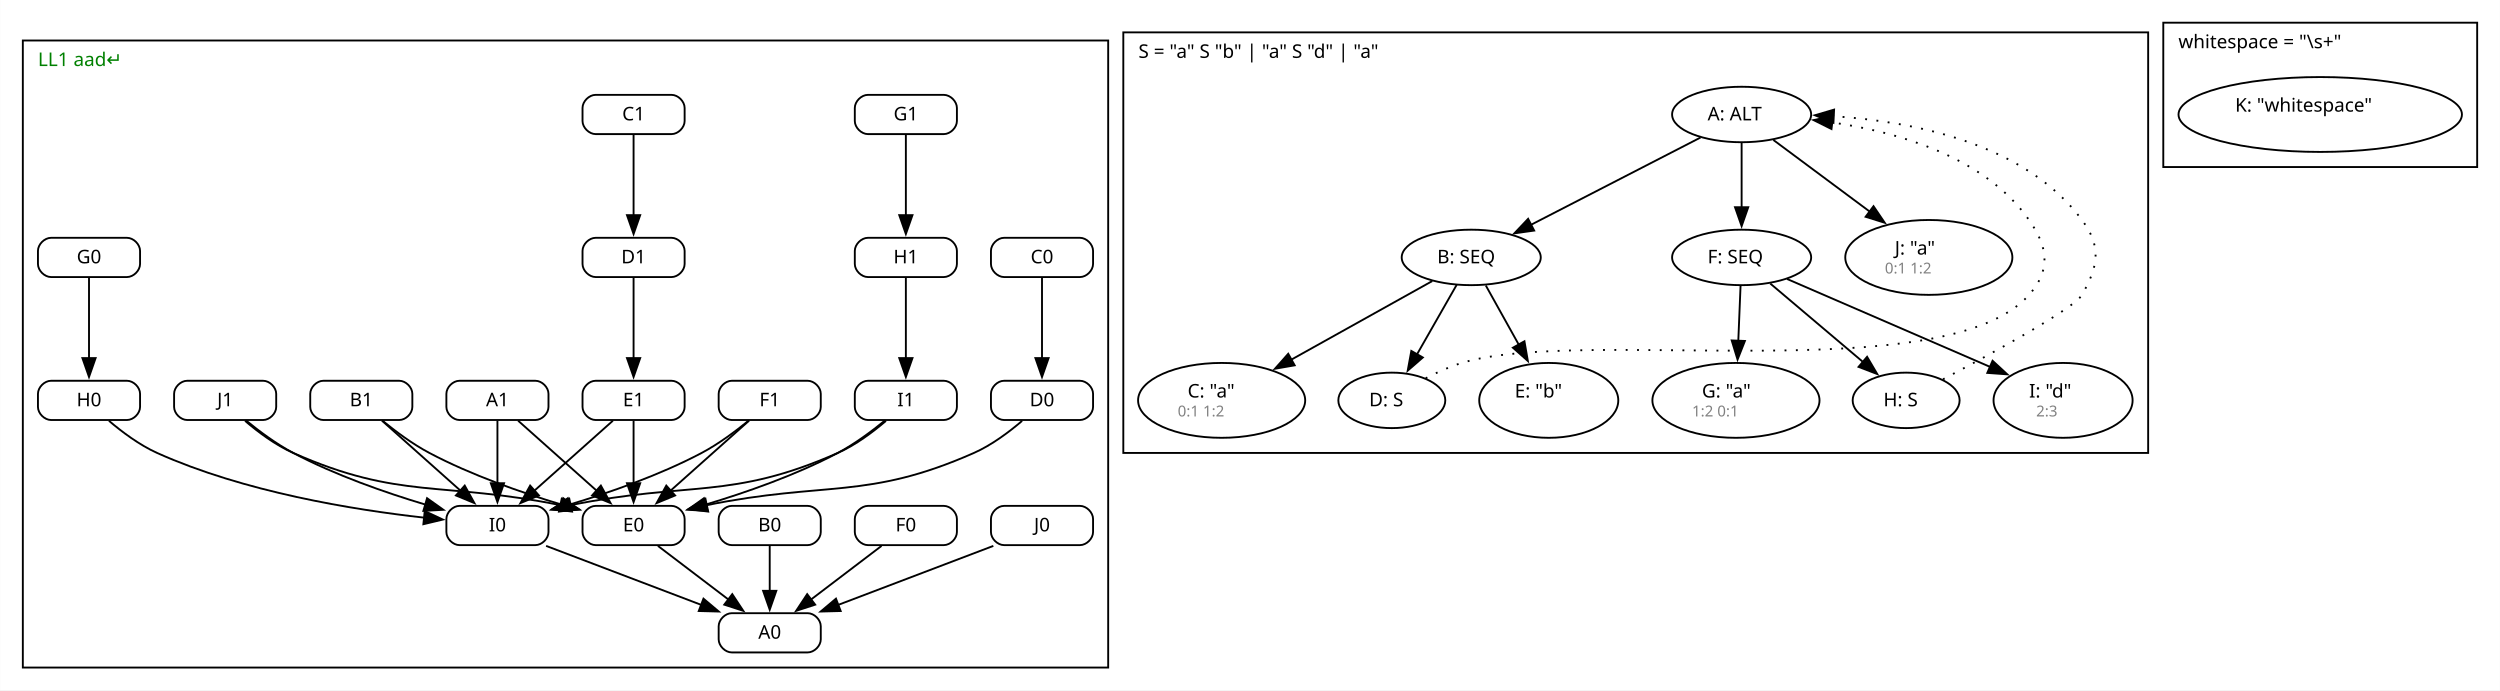
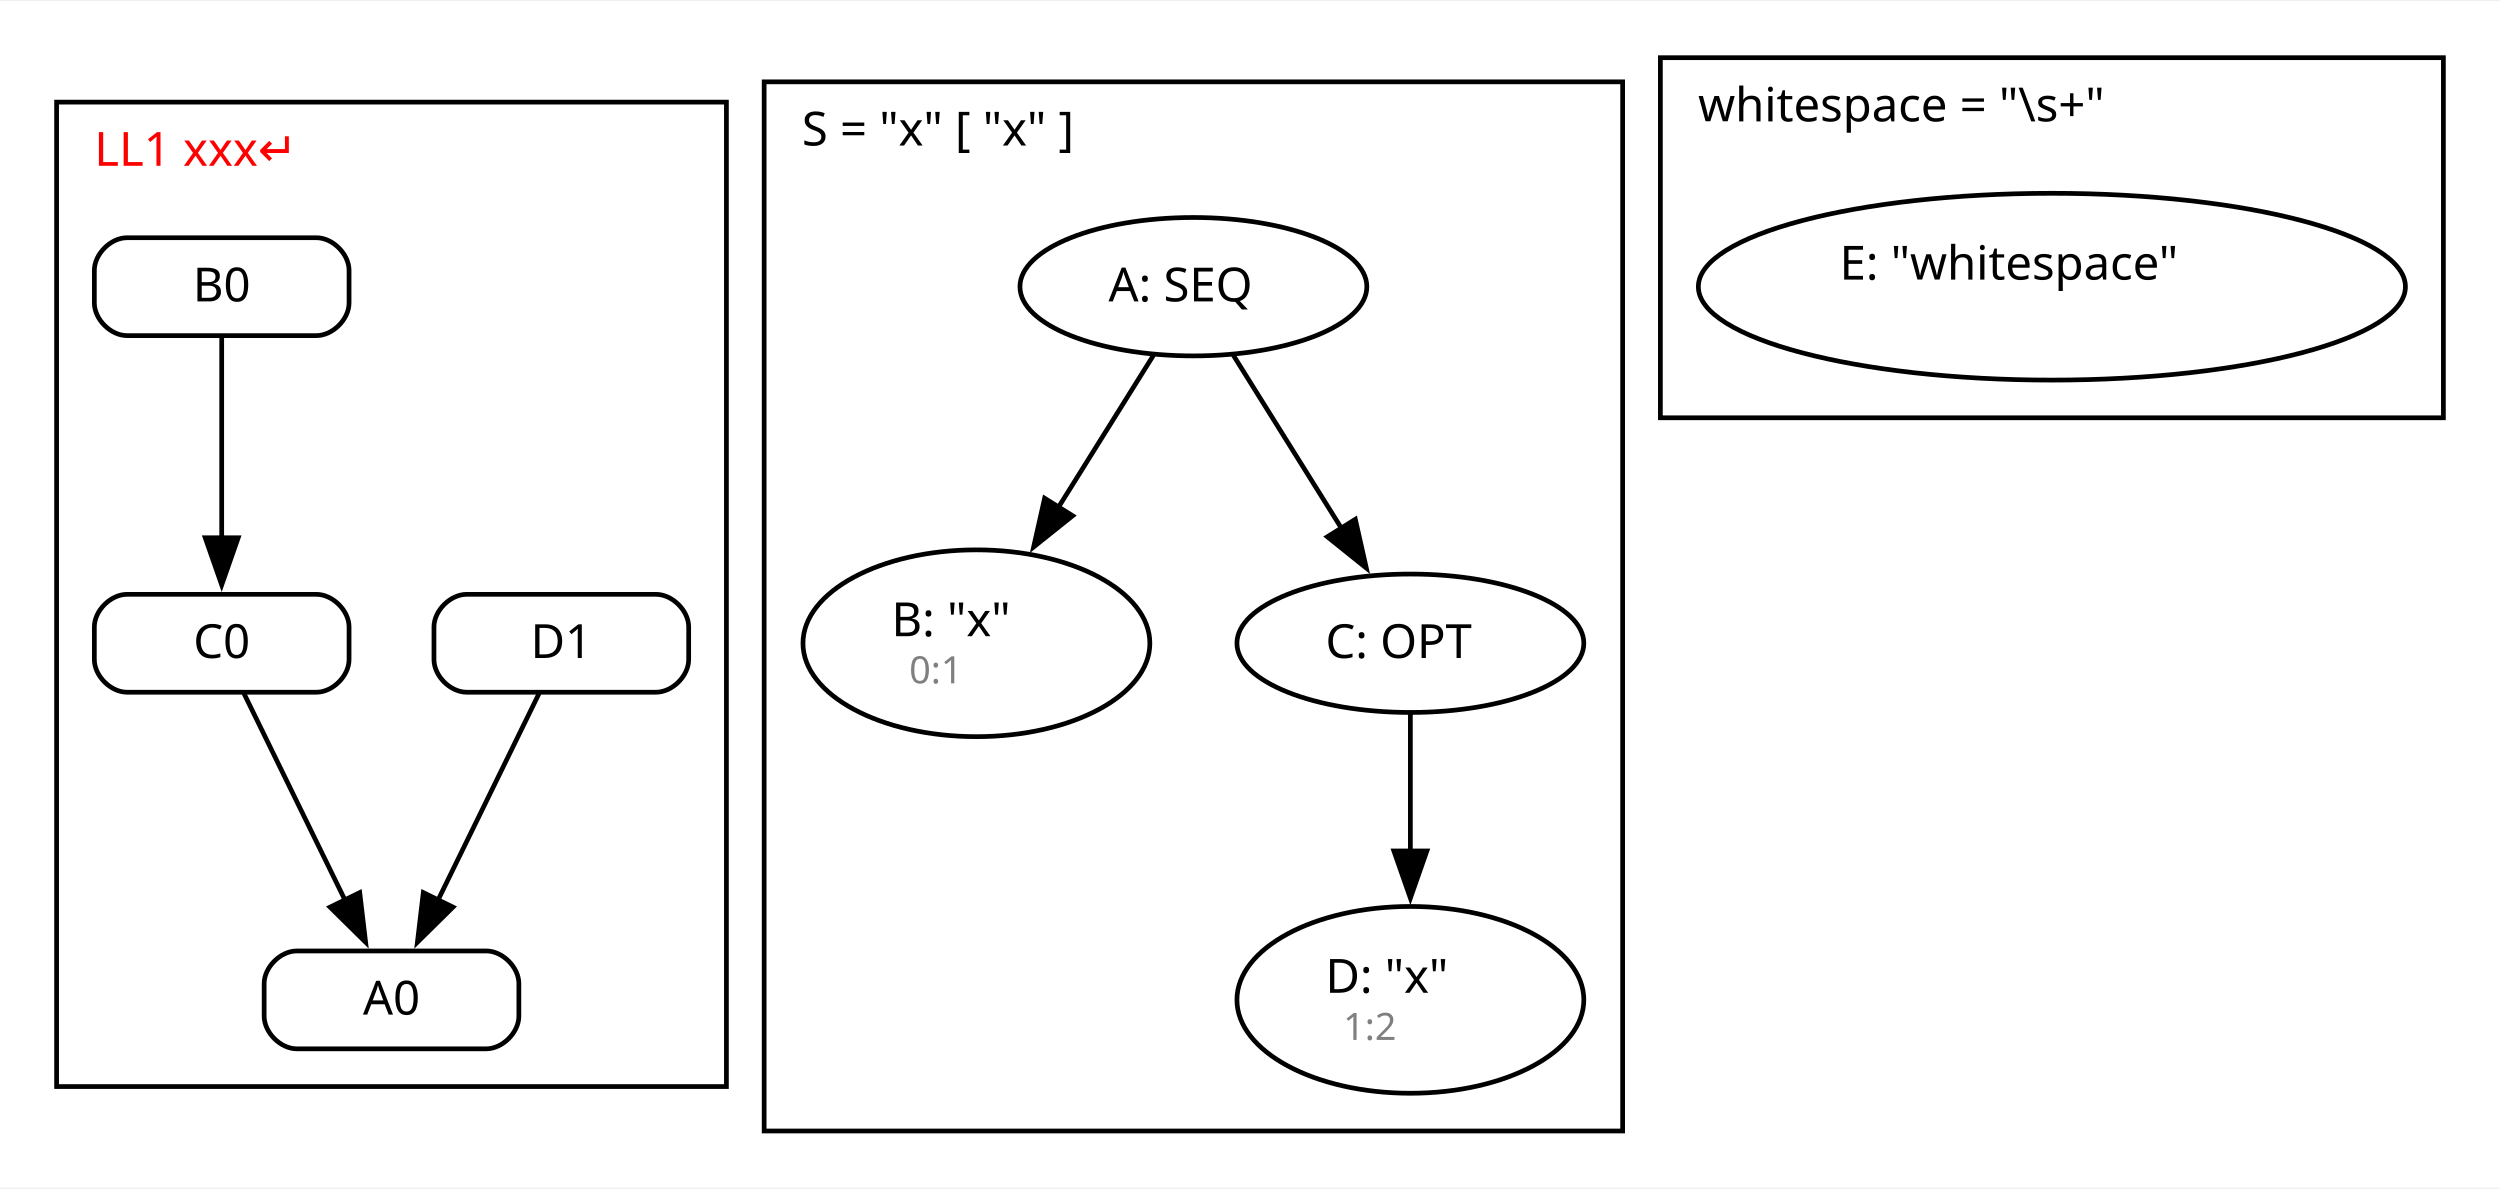
- <svg xmlns="http://www.w3.org/2000/svg" width="1322pt" height="365pt" viewBox="0.00 0.00 1322.00 365.04">
-   <g id="graph0" class="graph" transform="scale(1 1) rotate(0) translate(4 361.04)">
-     <polygon fill="white" stroke="none" points="-4,4 -4,-361.04 1318,-361.04 1318,4 -4,4" />
+ <svg xmlns="http://www.w3.org/2000/svg" width="530pt" height="252pt" viewBox="0.00 0.00 530.00 251.54">
+   <g id="graph0" class="graph" transform="scale(1 1) rotate(0) translate(4 247.54)">
+     <polygon fill="white" stroke="none" points="-4,4 -4,-247.54 526,-247.54 526,4 -4,4" />
+     <g id="clust3" class="cluster">
+       <polygon fill="none" stroke="black" points="348,-159.2 348,-235.54 514,-235.54 514,-159.2 348,-159.2" />
+       <text text-anchor="start" x="356" y="-222.04" font-family="Menlo" font-size="10.00">whitespace = "\s+"</text>
+     </g>
    <g id="clust1" class="cluster">
-       <polygon fill="none" stroke="black" points="8,-8 8,-339.62 582,-339.62 582,-8 8,-8" />
-       <text text-anchor="start" x="16" y="-326.12" font-family="Menlo" font-size="10.00" fill="green">LL1 aad↵</text>
+       <polygon fill="none" stroke="black" points="8,-17.42 8,-226.12 150,-226.12 150,-17.42 8,-17.42" />
+       <text text-anchor="start" x="16" y="-212.62" font-family="Menlo" font-size="10.00" fill="red">LL1 xxx↵</text>
    </g>
    <g id="clust2" class="cluster">
-       <polygon fill="none" stroke="black" points="590,-121.5 590,-343.92 1132,-343.92 1132,-121.5 590,-121.5" />
-       <text text-anchor="start" x="598" y="-330.42" font-family="Menlo" font-size="10.00">S = "a" S "b" | "a" S "d" | "a"</text>
-     </g>
-     <g id="clust3" class="cluster">
-       <polygon fill="none" stroke="black" points="1140,-272.7 1140,-349.04 1306,-349.04 1306,-272.7 1140,-272.7" />
-       <text text-anchor="start" x="1148" y="-335.54" font-family="Menlo" font-size="10.00">whitespace = "\s+"</text>
+       <polygon fill="none" stroke="black" points="158,-8 158,-230.42 340,-230.42 340,-8 158,-8" />
+       <text text-anchor="start" x="166" y="-216.92" font-family="Menlo" font-size="10.00">S = "x" [ "x" ]</text>
    </g>
    <g id="node1" class="node">
-       <path fill="none" stroke="black" d="M135.08,-159.67C135.08,-159.67 94.92,-159.67 94.92,-159.67 91.46,-159.67 88,-156.22 88,-152.76 88,-152.76 88,-145.84 88,-145.84 88,-142.38 91.46,-138.92 94.92,-138.92 94.92,-138.92 135.08,-138.92 135.08,-138.92 138.54,-138.92 142,-142.38 142,-145.84 142,-145.84 142,-152.76 142,-152.76 142,-156.22 138.54,-159.67 135.08,-159.67" />
-       <text text-anchor="middle" x="115" y="-146.17" font-family="Menlo" font-size="10.00">J1</text>
+       <path fill="none" stroke="black" d="M135.08,-121.77C135.08,-121.77 94.92,-121.77 94.92,-121.77 91.46,-121.77 88,-118.31 88,-114.86 88,-114.86 88,-107.94 88,-107.94 88,-104.48 91.46,-101.02 94.92,-101.02 94.92,-101.02 135.08,-101.02 135.08,-101.02 138.54,-101.02 142,-104.48 142,-107.94 142,-107.94 142,-114.86 142,-114.86 142,-118.31 138.54,-121.77 135.08,-121.77" />
+       <text text-anchor="middle" x="115" y="-108.27" font-family="Menlo" font-size="10.00">D1</text>
    </g>
    <g id="node2" class="node">
-       <path fill="none" stroke="black" d="M279.08,-93.5C279.08,-93.5 238.92,-93.5 238.92,-93.5 235.46,-93.5 232,-90.04 232,-86.58 232,-86.58 232,-79.67 232,-79.67 232,-76.21 235.46,-72.75 238.92,-72.75 238.92,-72.75 279.08,-72.75 279.08,-72.75 282.54,-72.75 286,-76.21 286,-79.67 286,-79.67 286,-86.58 286,-86.58 286,-90.04 282.54,-93.5 279.08,-93.5" />
-       <text text-anchor="middle" x="259" y="-80" font-family="Menlo" font-size="10.00">I0</text>
+       <path fill="none" stroke="black" d="M99.08,-46.17C99.08,-46.17 58.92,-46.17 58.92,-46.17 55.46,-46.17 52,-42.72 52,-39.26 52,-39.26 52,-32.34 52,-32.34 52,-28.88 55.46,-25.42 58.92,-25.42 58.92,-25.42 99.08,-25.42 99.08,-25.42 102.54,-25.42 106,-28.88 106,-32.34 106,-32.34 106,-39.26 106,-39.26 106,-42.72 102.54,-46.17 99.08,-46.17" />
+       <text text-anchor="middle" x="79" y="-32.67" font-family="Menlo" font-size="10.00">A0</text>
    </g>
    <g id="edge1" class="edge">
-       <path fill="none" stroke="black" d="M126.07,-138.66C132.9,-133.07 142.05,-126.24 151,-121.5 173.15,-109.78 199.73,-100.53 220.98,-94.16" />
-       <polygon fill="black" stroke="black" points="221.78,-97.57 230.41,-91.43 219.83,-90.85 221.78,-97.57" />
+       <path fill="none" stroke="black" d="M110.29,-100.78C104.88,-89.71 95.84,-71.23 88.87,-56.97" />
+       <polygon fill="black" stroke="black" points="92.03,-55.46 84.49,-48.02 85.74,-58.54 92.03,-55.46" />
    </g>
    <g id="node3" class="node">
-       <path fill="none" stroke="black" d="M351.08,-93.5C351.08,-93.5 310.92,-93.5 310.92,-93.5 307.46,-93.5 304,-90.04 304,-86.58 304,-86.58 304,-79.67 304,-79.67 304,-76.21 307.46,-72.75 310.92,-72.75 310.92,-72.75 351.08,-72.75 351.08,-72.75 354.54,-72.75 358,-76.21 358,-79.67 358,-79.67 358,-86.58 358,-86.58 358,-90.04 354.54,-93.5 351.08,-93.5" />
-       <text text-anchor="middle" x="331" y="-80" font-family="Menlo" font-size="10.00">E0</text>
+       <path fill="none" stroke="black" d="M63.08,-121.77C63.08,-121.77 22.92,-121.77 22.92,-121.77 19.46,-121.77 16,-118.31 16,-114.86 16,-114.86 16,-107.94 16,-107.94 16,-104.48 19.46,-101.02 22.92,-101.02 22.92,-101.02 63.08,-101.02 63.08,-101.02 66.54,-101.02 70,-104.48 70,-107.94 70,-107.94 70,-114.86 70,-114.86 70,-118.31 66.54,-121.77 63.08,-121.77" />
+       <text text-anchor="middle" x="43" y="-108.27" font-family="Menlo" font-size="10.00">C0</text>
    </g>
    <g id="edge2" class="edge">
-       <path fill="none" stroke="black" d="M125.53,-138.45C132.31,-132.65 141.59,-125.66 151,-121.5 207.49,-96.54 229.12,-106.7 292.53,-93.84" />
-       <polygon fill="black" stroke="black" points="293.01,-97.32 302.05,-91.79 291.53,-90.48 293.01,-97.32" />
+       <path fill="none" stroke="black" d="M47.71,-100.78C53.12,-89.71 62.16,-71.23 69.13,-56.97" />
+       <polygon fill="black" stroke="black" points="72.26,-58.54 73.51,-48.02 65.97,-55.46 72.26,-58.54" />
+     </g>
+     <g id="node4" class="node">
+       <path fill="none" stroke="black" d="M63.08,-197.37C63.08,-197.37 22.92,-197.37 22.92,-197.37 19.46,-197.37 16,-193.91 16,-190.45 16,-190.45 16,-183.54 16,-183.54 16,-180.08 19.46,-176.62 22.92,-176.62 22.92,-176.62 63.08,-176.62 63.08,-176.62 66.54,-176.62 70,-180.08 70,-183.54 70,-183.54 70,-190.45 70,-190.45 70,-193.91 66.54,-197.37 63.08,-197.37" />
+       <text text-anchor="middle" x="43" y="-183.87" font-family="Menlo" font-size="10.00">B0</text>
+     </g>
+     <g id="edge3" class="edge">
+       <path fill="none" stroke="black" d="M43,-176.37C43,-165.52 43,-147.55 43,-133.42" />
+       <polygon fill="black" stroke="black" points="46.5,-133.77 43,-123.77 39.5,-133.77 46.5,-133.77" />
    </g>
    <g id="node5" class="node">
-       <path fill="none" stroke="black" d="M423.08,-36.75C423.08,-36.75 382.92,-36.75 382.92,-36.75 379.46,-36.75 376,-33.29 376,-29.83 376,-29.83 376,-22.92 376,-22.92 376,-19.46 379.46,-16 382.92,-16 382.92,-16 423.08,-16 423.08,-16 426.54,-16 430,-19.46 430,-22.92 430,-22.92 430,-29.83 430,-29.83 430,-33.29 426.54,-36.75 423.08,-36.75" />
-       <text text-anchor="middle" x="403" y="-23.25" font-family="Menlo" font-size="10.00">A0</text>
+       <ellipse fill="none" stroke="black" cx="249" cy="-186.99" rx="36.77" ry="14.67" />
+       <text text-anchor="start" x="231" y="-183.87" font-family="Menlo" font-size="10.00">A: SEQ</text>
+     </g>
+     <g id="node6" class="node">
+       <ellipse fill="none" stroke="black" cx="203" cy="-111.4" rx="36.77" ry="19.8" />
+       <text text-anchor="start" x="185" y="-112.9" font-family="Menlo" font-size="10.00">B: "x"</text>
+       <text text-anchor="start" x="188.75" y="-102.9" font-family="Menlo" font-size="8.00" fill="gray"> 0:1 </text>
+       <text text-anchor="start" x="211.25" y="-102.9" font-family="Menlo" font-size="10.00"> </text>
+     </g>
+     <g id="edge4" class="edge">
+       <path fill="none" stroke="black" d="M240.56,-172.5C234.92,-163.47 227.3,-151.27 220.39,-140.23" />
+       <polygon fill="black" stroke="black" points="223.4,-138.43 215.13,-131.81 217.46,-142.14 223.4,-138.43" />
+     </g>
+     <g id="node7" class="node">
+       <ellipse fill="none" stroke="black" cx="295" cy="-111.4" rx="36.77" ry="14.67" />
+       <text text-anchor="start" x="277" y="-108.27" font-family="Menlo" font-size="10.00">C: OPT</text>
+     </g>
+     <g id="edge5" class="edge">
+       <path fill="none" stroke="black" d="M257.44,-172.5C263.88,-162.19 272.92,-147.73 280.51,-135.58" />
+       <polygon fill="black" stroke="black" points="283.33,-137.68 285.66,-127.34 277.39,-133.97 283.33,-137.68" />
+     </g>
+     <g id="node8" class="node">
+       <ellipse fill="none" stroke="black" cx="295" cy="-35.8" rx="36.77" ry="19.8" />
+       <text text-anchor="start" x="277" y="-37.3" font-family="Menlo" font-size="10.00">D: "x"</text>
+       <text text-anchor="start" x="280.75" y="-27.3" font-family="Menlo" font-size="8.00" fill="gray"> 1:2 </text>
+       <text text-anchor="start" x="303.25" y="-27.3" font-family="Menlo" font-size="10.00"> </text>
    </g>
    <g id="edge6" class="edge">
-       <path fill="none" stroke="black" d="M284.74,-72.34C307.58,-63.66 341.17,-50.88 366.72,-41.17" />
-       <polygon fill="black" stroke="black" points="367.96,-44.44 376.06,-37.62 365.47,-37.9 367.96,-44.44" />
-     </g>
-     <g id="edge16" class="edge">
-       <path fill="none" stroke="black" d="M343.87,-72.34C354.21,-64.47 368.97,-53.25 381.15,-43.99" />
-       <polygon fill="black" stroke="black" points="383.19,-46.83 389.03,-37.99 378.96,-41.26 383.19,-46.83" />
-     </g>
-     <g id="node4" class="node">
-       <path fill="none" stroke="black" d="M567.08,-93.5C567.08,-93.5 526.92,-93.5 526.92,-93.5 523.46,-93.5 520,-90.04 520,-86.58 520,-86.58 520,-79.67 520,-79.67 520,-76.21 523.46,-72.75 526.92,-72.75 526.92,-72.75 567.08,-72.75 567.08,-72.75 570.54,-72.75 574,-76.21 574,-79.67 574,-79.67 574,-86.58 574,-86.58 574,-90.04 570.54,-93.5 567.08,-93.5" />
-       <text text-anchor="middle" x="547" y="-80" font-family="Menlo" font-size="10.00">J0</text>
-     </g>
-     <g id="edge3" class="edge">
-       <path fill="none" stroke="black" d="M521.26,-72.34C498.42,-63.66 464.83,-50.88 439.28,-41.17" />
-       <polygon fill="black" stroke="black" points="440.53,-37.9 429.94,-37.62 438.04,-44.44 440.53,-37.9" />
-     </g>
-     <g id="node6" class="node">
-       <path fill="none" stroke="black" d="M495.08,-159.67C495.08,-159.67 454.92,-159.67 454.92,-159.67 451.46,-159.67 448,-156.22 448,-152.76 448,-152.76 448,-145.84 448,-145.84 448,-142.38 451.46,-138.92 454.92,-138.92 454.92,-138.92 495.08,-138.92 495.08,-138.92 498.54,-138.92 502,-142.38 502,-145.84 502,-145.84 502,-152.76 502,-152.76 502,-156.22 498.54,-159.67 495.08,-159.67" />
-       <text text-anchor="middle" x="475" y="-146.17" font-family="Menlo" font-size="10.00">I1</text>
-     </g>
-     <g id="edge4" class="edge">
-       <path fill="none" stroke="black" d="M464.47,-138.45C457.69,-132.65 448.41,-125.66 439,-121.5 382.51,-96.54 360.88,-106.7 297.47,-93.84" />
-       <polygon fill="black" stroke="black" points="298.47,-90.48 287.95,-91.79 296.99,-97.32 298.47,-90.48" />
-     </g>
-     <g id="edge5" class="edge">
-       <path fill="none" stroke="black" d="M463.93,-138.66C457.1,-133.07 447.95,-126.24 439,-121.5 416.85,-109.78 390.27,-100.53 369.02,-94.16" />
-       <polygon fill="black" stroke="black" points="370.17,-90.85 359.59,-91.43 368.22,-97.57 370.17,-90.85" />
-     </g>
-     <g id="node7" class="node">
-       <path fill="none" stroke="black" d="M495.08,-235.27C495.08,-235.27 454.92,-235.27 454.92,-235.27 451.46,-235.27 448,-231.81 448,-228.36 448,-228.36 448,-221.44 448,-221.44 448,-217.98 451.46,-214.52 454.92,-214.52 454.92,-214.52 495.08,-214.52 495.08,-214.52 498.54,-214.52 502,-217.98 502,-221.44 502,-221.44 502,-228.36 502,-228.36 502,-231.81 498.54,-235.27 495.08,-235.27" />
-       <text text-anchor="middle" x="475" y="-221.77" font-family="Menlo" font-size="10.00">H1</text>
-     </g>
-     <g id="edge7" class="edge">
-       <path fill="none" stroke="black" d="M475,-214.28C475,-203.43 475,-185.46 475,-171.32" />
-       <polygon fill="black" stroke="black" points="478.5,-171.67 475,-161.67 471.5,-171.67 478.5,-171.67" />
-     </g>
-     <g id="node8" class="node">
-       <path fill="none" stroke="black" d="M63.08,-159.67C63.08,-159.67 22.92,-159.67 22.92,-159.67 19.46,-159.67 16,-156.22 16,-152.76 16,-152.76 16,-145.84 16,-145.84 16,-142.38 19.46,-138.92 22.92,-138.92 22.92,-138.92 63.08,-138.92 63.08,-138.92 66.54,-138.92 70,-142.38 70,-145.84 70,-145.84 70,-152.76 70,-152.76 70,-156.22 66.54,-159.67 63.08,-159.67" />
-       <text text-anchor="middle" x="43" y="-146.17" font-family="Menlo" font-size="10.00">H0</text>
-     </g>
-     <g id="edge8" class="edge">
-       <path fill="none" stroke="black" d="M53.55,-138.49C60.34,-132.71 69.62,-125.72 79,-121.5 124.97,-100.84 182.72,-91.45 220.22,-87.28" />
-       <polygon fill="black" stroke="black" points="220.55,-90.77 230.14,-86.26 219.83,-83.8 220.55,-90.77" />
+       <path fill="none" stroke="black" d="M295,-96.55C295,-88.29 295,-77.46 295,-67.3" />
+       <polygon fill="black" stroke="black" points="298.5,-67.37 295,-57.37 291.5,-67.37 298.5,-67.37" />
    </g>
    <g id="node9" class="node">
-       <path fill="none" stroke="black" d="M495.08,-310.87C495.08,-310.87 454.92,-310.87 454.92,-310.87 451.46,-310.87 448,-307.41 448,-303.95 448,-303.95 448,-297.04 448,-297.04 448,-293.58 451.46,-290.12 454.92,-290.12 454.92,-290.12 495.08,-290.12 495.08,-290.12 498.54,-290.12 502,-293.58 502,-297.04 502,-297.04 502,-303.95 502,-303.95 502,-307.41 498.54,-310.87 495.08,-310.87" />
-       <text text-anchor="middle" x="475" y="-297.37" font-family="Menlo" font-size="10.00">G1</text>
-     </g>
-     <g id="edge9" class="edge">
-       <path fill="none" stroke="black" d="M475,-289.87C475,-279.02 475,-261.05 475,-246.92" />
-       <polygon fill="black" stroke="black" points="478.5,-247.27 475,-237.27 471.5,-247.27 478.5,-247.27" />
-     </g>
-     <g id="node10" class="node">
-       <path fill="none" stroke="black" d="M63.08,-235.27C63.08,-235.27 22.92,-235.27 22.92,-235.27 19.46,-235.27 16,-231.81 16,-228.36 16,-228.36 16,-221.44 16,-221.44 16,-217.98 19.46,-214.52 22.92,-214.52 22.92,-214.52 63.08,-214.52 63.08,-214.52 66.54,-214.52 70,-217.98 70,-221.44 70,-221.44 70,-228.36 70,-228.36 70,-231.81 66.54,-235.27 63.08,-235.27" />
-       <text text-anchor="middle" x="43" y="-221.77" font-family="Menlo" font-size="10.00">G0</text>
-     </g>
-     <g id="edge10" class="edge">
-       <path fill="none" stroke="black" d="M43,-214.28C43,-203.43 43,-185.46 43,-171.32" />
-       <polygon fill="black" stroke="black" points="46.5,-171.67 43,-161.67 39.5,-171.67 46.5,-171.67" />
-     </g>
-     <g id="node11" class="node">
-       <path fill="none" stroke="black" d="M423.08,-159.67C423.08,-159.67 382.92,-159.67 382.92,-159.67 379.46,-159.67 376,-156.22 376,-152.76 376,-152.76 376,-145.84 376,-145.84 376,-142.38 379.46,-138.92 382.92,-138.92 382.92,-138.92 423.08,-138.92 423.08,-138.92 426.54,-138.92 430,-142.38 430,-145.84 430,-145.84 430,-152.76 430,-152.76 430,-156.22 426.54,-159.67 423.08,-159.67" />
-       <text text-anchor="middle" x="403" y="-146.17" font-family="Menlo" font-size="10.00">F1</text>
-     </g>
-     <g id="edge12" class="edge">
-       <path fill="none" stroke="black" d="M391.93,-138.66C385.1,-133.07 375.95,-126.24 367,-121.5 344.85,-109.78 318.27,-100.53 297.02,-94.16" />
-       <polygon fill="black" stroke="black" points="298.17,-90.85 287.59,-91.43 296.22,-97.57 298.17,-90.85" />
-     </g>
-     <g id="edge11" class="edge">
-       <path fill="none" stroke="black" d="M392.06,-138.55C381.07,-128.75 363.88,-113.43 350.54,-101.54" />
-       <polygon fill="black" stroke="black" points="352.96,-99.01 343.17,-94.97 348.3,-104.24 352.96,-99.01" />
-     </g>
-     <g id="node12" class="node">
-       <path fill="none" stroke="black" d="M495.08,-93.5C495.08,-93.5 454.92,-93.5 454.92,-93.5 451.46,-93.5 448,-90.04 448,-86.58 448,-86.58 448,-79.67 448,-79.67 448,-76.21 451.46,-72.75 454.92,-72.75 454.92,-72.75 495.08,-72.75 495.08,-72.75 498.54,-72.75 502,-76.21 502,-79.67 502,-79.67 502,-86.58 502,-86.58 502,-90.04 498.54,-93.5 495.08,-93.5" />
-       <text text-anchor="middle" x="475" y="-80" font-family="Menlo" font-size="10.00">F0</text>
-     </g>
-     <g id="edge13" class="edge">
-       <path fill="none" stroke="black" d="M462.13,-72.34C451.79,-64.47 437.03,-53.25 424.85,-43.99" />
-       <polygon fill="black" stroke="black" points="427.04,-41.26 416.97,-37.99 422.81,-46.83 427.04,-41.26" />
-     </g>
-     <g id="node13" class="node">
-       <path fill="none" stroke="black" d="M351.08,-159.67C351.08,-159.67 310.92,-159.67 310.92,-159.67 307.46,-159.67 304,-156.22 304,-152.76 304,-152.76 304,-145.84 304,-145.84 304,-142.38 307.46,-138.92 310.92,-138.92 310.92,-138.92 351.08,-138.92 351.08,-138.92 354.54,-138.92 358,-142.38 358,-145.84 358,-145.84 358,-152.76 358,-152.76 358,-156.22 354.54,-159.67 351.08,-159.67" />
-       <text text-anchor="middle" x="331" y="-146.17" font-family="Menlo" font-size="10.00">E1</text>
-     </g>
-     <g id="edge15" class="edge">
-       <path fill="none" stroke="black" d="M320.06,-138.55C309.07,-128.75 291.88,-113.43 278.54,-101.54" />
-       <polygon fill="black" stroke="black" points="280.96,-99.01 271.17,-94.97 276.3,-104.24 280.96,-99.01" />
-     </g>
-     <g id="edge14" class="edge">
-       <path fill="none" stroke="black" d="M331,-138.55C331,-129.79 331,-116.61 331,-105.42" />
-       <polygon fill="black" stroke="black" points="334.5,-105.48 331,-95.48 327.5,-105.48 334.5,-105.48" />
-     </g>
-     <g id="node14" class="node">
-       <path fill="none" stroke="black" d="M351.08,-235.27C351.08,-235.27 310.92,-235.27 310.92,-235.27 307.46,-235.27 304,-231.81 304,-228.36 304,-228.36 304,-221.44 304,-221.44 304,-217.98 307.46,-214.52 310.92,-214.52 310.92,-214.52 351.08,-214.52 351.08,-214.52 354.54,-214.52 358,-217.98 358,-221.44 358,-221.44 358,-228.36 358,-228.36 358,-231.81 354.54,-235.27 351.08,-235.27" />
-       <text text-anchor="middle" x="331" y="-221.77" font-family="Menlo" font-size="10.00">D1</text>
-     </g>
-     <g id="edge17" class="edge">
-       <path fill="none" stroke="black" d="M331,-214.28C331,-203.43 331,-185.46 331,-171.32" />
-       <polygon fill="black" stroke="black" points="334.5,-171.67 331,-161.67 327.5,-171.67 334.5,-171.67" />
-     </g>
-     <g id="node15" class="node">
-       <path fill="none" stroke="black" d="M567.08,-159.67C567.08,-159.67 526.92,-159.67 526.92,-159.67 523.46,-159.67 520,-156.22 520,-152.76 520,-152.76 520,-145.84 520,-145.84 520,-142.38 523.46,-138.92 526.92,-138.92 526.92,-138.92 567.08,-138.92 567.08,-138.92 570.54,-138.92 574,-142.38 574,-145.84 574,-145.84 574,-152.76 574,-152.76 574,-156.22 570.54,-159.67 567.08,-159.67" />
-       <text text-anchor="middle" x="547" y="-146.17" font-family="Menlo" font-size="10.00">D0</text>
-     </g>
-     <g id="edge18" class="edge">
-       <path fill="none" stroke="black" d="M536.47,-138.45C529.69,-132.65 520.41,-125.66 511,-121.5 454.51,-96.54 432.88,-106.7 369.47,-93.84" />
-       <polygon fill="black" stroke="black" points="370.47,-90.48 359.95,-91.79 368.99,-97.32 370.47,-90.48" />
-     </g>
-     <g id="node16" class="node">
-       <path fill="none" stroke="black" d="M351.08,-310.87C351.08,-310.87 310.92,-310.87 310.92,-310.87 307.46,-310.87 304,-307.41 304,-303.95 304,-303.95 304,-297.04 304,-297.04 304,-293.58 307.46,-290.12 310.92,-290.12 310.92,-290.12 351.08,-290.12 351.08,-290.12 354.54,-290.12 358,-293.58 358,-297.04 358,-297.04 358,-303.95 358,-303.95 358,-307.41 354.54,-310.87 351.08,-310.87" />
-       <text text-anchor="middle" x="331" y="-297.37" font-family="Menlo" font-size="10.00">C1</text>
-     </g>
-     <g id="edge19" class="edge">
-       <path fill="none" stroke="black" d="M331,-289.87C331,-279.02 331,-261.05 331,-246.92" />
-       <polygon fill="black" stroke="black" points="334.5,-247.27 331,-237.27 327.5,-247.27 334.5,-247.27" />
-     </g>
-     <g id="node17" class="node">
-       <path fill="none" stroke="black" d="M567.08,-235.27C567.08,-235.27 526.92,-235.27 526.92,-235.27 523.46,-235.27 520,-231.81 520,-228.36 520,-228.36 520,-221.44 520,-221.44 520,-217.98 523.46,-214.52 526.92,-214.52 526.92,-214.52 567.08,-214.52 567.08,-214.52 570.54,-214.52 574,-217.98 574,-221.44 574,-221.44 574,-228.36 574,-228.36 574,-231.81 570.54,-235.27 567.08,-235.27" />
-       <text text-anchor="middle" x="547" y="-221.77" font-family="Menlo" font-size="10.00">C0</text>
-     </g>
-     <g id="edge20" class="edge">
-       <path fill="none" stroke="black" d="M547,-214.28C547,-203.43 547,-185.46 547,-171.32" />
-       <polygon fill="black" stroke="black" points="550.5,-171.67 547,-161.67 543.5,-171.67 550.5,-171.67" />
-     </g>
-     <g id="node18" class="node">
-       <path fill="none" stroke="black" d="M207.08,-159.67C207.08,-159.67 166.92,-159.67 166.92,-159.67 163.46,-159.67 160,-156.22 160,-152.76 160,-152.76 160,-145.84 160,-145.84 160,-142.38 163.46,-138.92 166.92,-138.92 166.92,-138.92 207.08,-138.92 207.08,-138.92 210.54,-138.92 214,-142.38 214,-145.84 214,-145.84 214,-152.76 214,-152.76 214,-156.22 210.54,-159.67 207.08,-159.67" />
-       <text text-anchor="middle" x="187" y="-146.17" font-family="Menlo" font-size="10.00">B1</text>
-     </g>
-     <g id="edge22" class="edge">
-       <path fill="none" stroke="black" d="M197.94,-138.55C208.93,-128.75 226.12,-113.43 239.46,-101.54" />
-       <polygon fill="black" stroke="black" points="241.7,-104.24 246.83,-94.97 237.04,-99.01 241.7,-104.24" />
-     </g>
-     <g id="edge21" class="edge">
-       <path fill="none" stroke="black" d="M198.07,-138.66C204.9,-133.07 214.05,-126.24 223,-121.5 245.15,-109.78 271.73,-100.53 292.98,-94.16" />
-       <polygon fill="black" stroke="black" points="293.78,-97.57 302.41,-91.43 291.83,-90.85 293.78,-97.57" />
-     </g>
-     <g id="node19" class="node">
-       <path fill="none" stroke="black" d="M423.08,-93.5C423.08,-93.5 382.92,-93.5 382.92,-93.5 379.46,-93.5 376,-90.04 376,-86.58 376,-86.58 376,-79.67 376,-79.67 376,-76.21 379.46,-72.75 382.92,-72.75 382.92,-72.75 423.08,-72.75 423.08,-72.75 426.54,-72.75 430,-76.21 430,-79.67 430,-79.67 430,-86.58 430,-86.58 430,-90.04 426.54,-93.5 423.08,-93.5" />
-       <text text-anchor="middle" x="403" y="-80" font-family="Menlo" font-size="10.00">B0</text>
-     </g>
-     <g id="edge23" class="edge">
-       <path fill="none" stroke="black" d="M403,-72.34C403,-65.72 403,-56.72 403,-48.52" />
-       <polygon fill="black" stroke="black" points="406.5,-48.59 403,-38.59 399.5,-48.59 406.5,-48.59" />
-     </g>
-     <g id="node20" class="node">
-       <path fill="none" stroke="black" d="M279.08,-159.67C279.08,-159.67 238.92,-159.67 238.92,-159.67 235.46,-159.67 232,-156.22 232,-152.76 232,-152.76 232,-145.84 232,-145.84 232,-142.38 235.46,-138.92 238.92,-138.92 238.92,-138.92 279.08,-138.92 279.08,-138.92 282.54,-138.92 286,-142.38 286,-145.84 286,-145.84 286,-152.76 286,-152.76 286,-156.22 282.54,-159.67 279.08,-159.67" />
-       <text text-anchor="middle" x="259" y="-146.17" font-family="Menlo" font-size="10.00">A1</text>
-     </g>
-     <g id="edge24" class="edge">
-       <path fill="none" stroke="black" d="M259,-138.55C259,-129.79 259,-116.61 259,-105.42" />
-       <polygon fill="black" stroke="black" points="262.5,-105.48 259,-95.48 255.5,-105.48 262.5,-105.48" />
-     </g>
-     <g id="edge25" class="edge">
-       <path fill="none" stroke="black" d="M269.94,-138.55C280.93,-128.75 298.12,-113.43 311.46,-101.54" />
-       <polygon fill="black" stroke="black" points="313.7,-104.24 318.83,-94.97 309.04,-99.01 313.7,-104.24" />
-     </g>
-     <g id="node21" class="node">
-       <ellipse fill="none" stroke="black" cx="917" cy="-300.49" rx="36.77" ry="14.67" />
-       <text text-anchor="start" x="899" y="-297.37" font-family="Menlo" font-size="10.00">A: ALT</text>
-     </g>
-     <g id="node22" class="node">
-       <ellipse fill="none" stroke="black" cx="774" cy="-224.9" rx="36.77" ry="14.67" />
-       <text text-anchor="start" x="756" y="-221.77" font-family="Menlo" font-size="10.00">B: SEQ</text>
-     </g>
-     <g id="edge26" class="edge">
-       <path fill="none" stroke="black" d="M895.28,-288.32C871.42,-276.03 832.86,-256.19 805.64,-242.18" />
-       <polygon fill="black" stroke="black" points="807.29,-239.1 796.8,-237.63 804.09,-245.32 807.29,-239.1" />
-     </g>
-     <g id="node26" class="node">
-       <ellipse fill="none" stroke="black" cx="917" cy="-224.9" rx="36.77" ry="14.67" />
-       <text text-anchor="start" x="899" y="-221.77" font-family="Menlo" font-size="10.00">F: SEQ</text>
-     </g>
-     <g id="edge30" class="edge">
-       <path fill="none" stroke="black" d="M917,-285.65C917,-275.95 917,-262.7 917,-251.14" />
-       <polygon fill="black" stroke="black" points="920.5,-251.44 917,-241.44 913.5,-251.44 920.5,-251.44" />
-     </g>
-     <g id="node30" class="node">
-       <ellipse fill="none" stroke="black" cx="1016" cy="-224.9" rx="44.19" ry="19.8" />
-       <text text-anchor="start" x="998" y="-226.4" font-family="Menlo" font-size="10.00">J: "a"</text>
-       <text text-anchor="start" x="992.75" y="-216.4" font-family="Menlo" font-size="8.00" fill="gray"> 0:1 1:2 </text>
-       <text text-anchor="start" x="1033.25" y="-216.4" font-family="Menlo" font-size="10.00"> </text>
-     </g>
-     <g id="edge34" class="edge">
-       <path fill="none" stroke="black" d="M933.79,-287.01C947.76,-276.63 968.01,-261.58 984.91,-249.01" />
-       <polygon fill="black" stroke="black" points="986.75,-252 992.69,-243.23 982.57,-246.39 986.75,-252" />
-     </g>
-     <g id="node23" class="node">
-       <ellipse fill="none" stroke="black" cx="642" cy="-149.3" rx="44.19" ry="19.8" />
-       <text text-anchor="start" x="624" y="-150.8" font-family="Menlo" font-size="10.00">C: "a"</text>
-       <text text-anchor="start" x="618.75" y="-140.8" font-family="Menlo" font-size="8.00" fill="gray"> 0:1 1:2 </text>
-       <text text-anchor="start" x="659.25" y="-140.8" font-family="Menlo" font-size="10.00"> </text>
-     </g>
-     <g id="edge27" class="edge">
-       <path fill="none" stroke="black" d="M753.38,-212.4C733.45,-201.29 702.84,-184.22 678.75,-170.79" />
-       <polygon fill="black" stroke="black" points="680.63,-167.83 670.19,-166.02 677.22,-173.95 680.63,-167.83" />
-     </g>
-     <g id="node24" class="node">
-       <ellipse fill="none" stroke="black" cx="732" cy="-149.3" rx="28.28" ry="14.67" />
-       <text text-anchor="start" x="720" y="-146.17" font-family="Menlo" font-size="10.00">D: S</text>
-     </g>
-     <g id="edge28" class="edge">
-       <path fill="none" stroke="black" d="M766.3,-210.4C760.44,-200.13 752.23,-185.74 745.31,-173.62" />
-       <polygon fill="black" stroke="black" points="748.4,-171.98 740.4,-165.03 742.32,-175.45 748.4,-171.98" />
-     </g>
-     <g id="node25" class="node">
-       <ellipse fill="none" stroke="black" cx="815" cy="-149.3" rx="36.77" ry="19.8" />
-       <text text-anchor="start" x="797" y="-150.8" font-family="Menlo" font-size="10.00">E: "b"</text>
-       <text text-anchor="start" x="807.5" y="-140.8" font-family="Menlo" font-size="8.00" fill="gray">  </text>
-       <text text-anchor="start" x="816.5" y="-140.8" font-family="Menlo" font-size="10.00"> </text>
-     </g>
-     <g id="edge29" class="edge">
-       <path fill="none" stroke="black" d="M781.71,-210.05C786.63,-201.22 793.19,-189.44 799.19,-178.68" />
-       <polygon fill="black" stroke="black" points="802.14,-180.57 803.95,-170.13 796.03,-177.16 802.14,-180.57" />
-     </g>
-     <g id="edge35" class="edge">
-       <path fill="none" stroke="black" stroke-dasharray="1,5" d="M749.91,-160.99C755.81,-164.07 762.52,-167.13 769,-169.1 833.25,-188.6 1024.44,-154.87 1069,-205.1 1080.68,-218.26 1079.12,-230.3 1069,-244.7 1045.57,-278.04 999.79,-291.19 964.56,-296.32" />
-       <polygon fill="black" stroke="black" points="964.52,-292.8 955.04,-297.53 965.4,-299.74 964.52,-292.8" />
-     </g>
-     <g id="node27" class="node">
-       <ellipse fill="none" stroke="black" cx="914" cy="-149.3" rx="44.19" ry="19.8" />
-       <text text-anchor="start" x="896" y="-150.8" font-family="Menlo" font-size="10.00">G: "a"</text>
-       <text text-anchor="start" x="890.75" y="-140.8" font-family="Menlo" font-size="8.00" fill="gray"> 1:2 0:1 </text>
-       <text text-anchor="start" x="931.25" y="-140.8" font-family="Menlo" font-size="10.00"> </text>
-     </g>
-     <g id="edge31" class="edge">
-       <path fill="none" stroke="black" d="M916.44,-210.05C916.1,-201.79 915.66,-190.96 915.24,-180.8" />
-       <polygon fill="black" stroke="black" points="918.74,-180.72 914.84,-170.87 911.75,-181 918.74,-180.72" />
-     </g>
-     <g id="node28" class="node">
-       <ellipse fill="none" stroke="black" cx="1004" cy="-149.3" rx="28.28" ry="14.67" />
-       <text text-anchor="start" x="992" y="-146.17" font-family="Menlo" font-size="10.00">H: S</text>
-     </g>
-     <g id="edge32" class="edge">
-       <path fill="none" stroke="black" d="M932.15,-211.08C945.75,-199.58 965.88,-182.55 981.38,-169.44" />
-       <polygon fill="black" stroke="black" points="983.35,-172.35 988.73,-163.22 978.83,-167.01 983.35,-172.35" />
-     </g>
-     <g id="node29" class="node">
-       <ellipse fill="none" stroke="black" cx="1087" cy="-149.3" rx="36.77" ry="19.8" />
-       <text text-anchor="start" x="1069" y="-150.8" font-family="Menlo" font-size="10.00">I: "d"</text>
-       <text text-anchor="start" x="1072.75" y="-140.8" font-family="Menlo" font-size="8.00" fill="gray"> 2:3 </text>
-       <text text-anchor="start" x="1095.25" y="-140.8" font-family="Menlo" font-size="10.00"> </text>
-     </g>
-     <g id="edge33" class="edge">
-       <path fill="none" stroke="black" d="M941,-213.51C968.99,-201.39 1015.65,-181.19 1048.68,-166.89" />
-       <polygon fill="black" stroke="black" points="1049.71,-170.26 1057.5,-163.07 1046.93,-163.83 1049.71,-170.26" />
-     </g>
-     <g id="edge36" class="edge">
-       <path fill="none" stroke="black" stroke-dasharray="1,5" d="M1023.49,-160.44C1049.52,-174.19 1092.86,-197.86 1097,-205.1 1105.73,-220.38 1107.48,-230.55 1097,-244.7 1067.05,-285.12 1007.98,-296.74 965.68,-299.58" />
-       <polygon fill="black" stroke="black" points="965.55,-296.08 955.74,-300.09 965.9,-303.07 965.55,-296.08" />
-     </g>
-     <g id="node31" class="node">
-       <ellipse fill="none" stroke="black" cx="1223" cy="-300.49" rx="74.95" ry="19.8" />
-       <text text-anchor="start" x="1178" y="-301.99" font-family="Menlo" font-size="10.00">K: "whitespace"</text>
-       <text text-anchor="start" x="1215.5" y="-291.99" font-family="Menlo" font-size="8.00" fill="gray">  </text>
-       <text text-anchor="start" x="1224.5" y="-291.99" font-family="Menlo" font-size="10.00"> </text>
+       <ellipse fill="none" stroke="black" cx="431" cy="-186.99" rx="74.95" ry="19.8" />
+       <text text-anchor="start" x="386" y="-188.49" font-family="Menlo" font-size="10.00">E: "whitespace"</text>
+       <text text-anchor="start" x="423.5" y="-178.49" font-family="Menlo" font-size="8.00" fill="gray">  </text>
+       <text text-anchor="start" x="432.5" y="-178.49" font-family="Menlo" font-size="10.00"> </text>
    </g>
  </g>
</svg>
